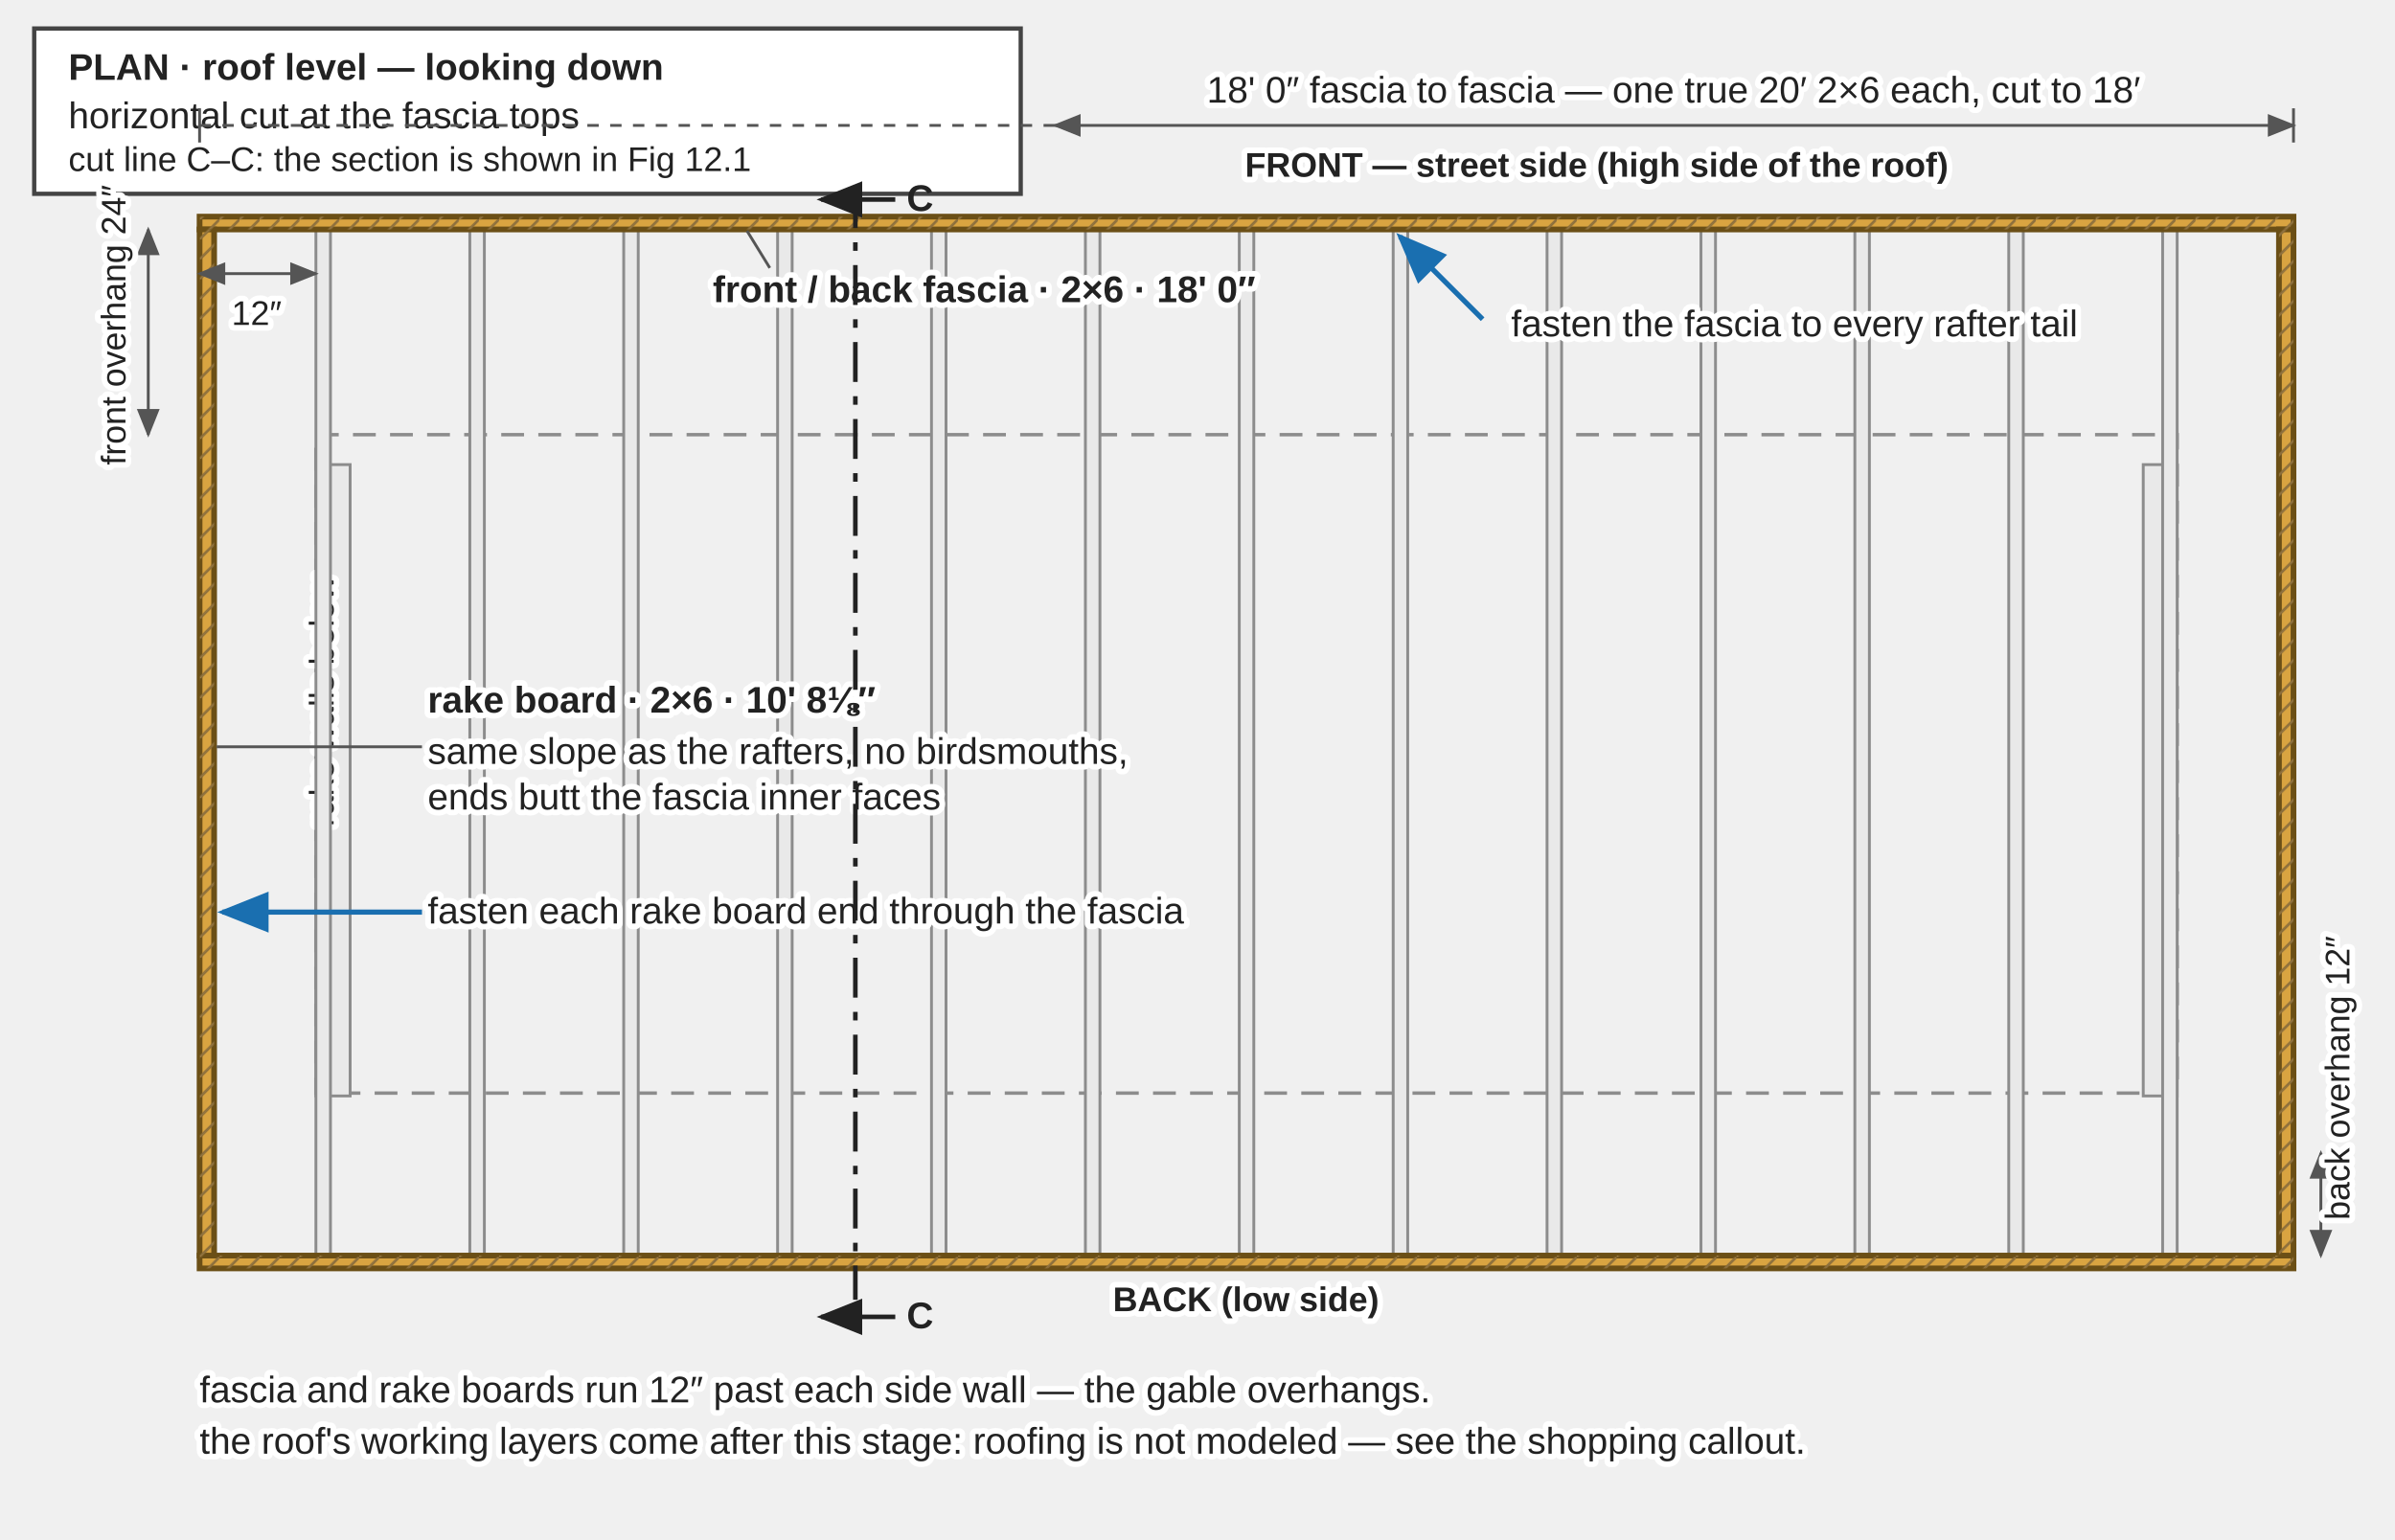
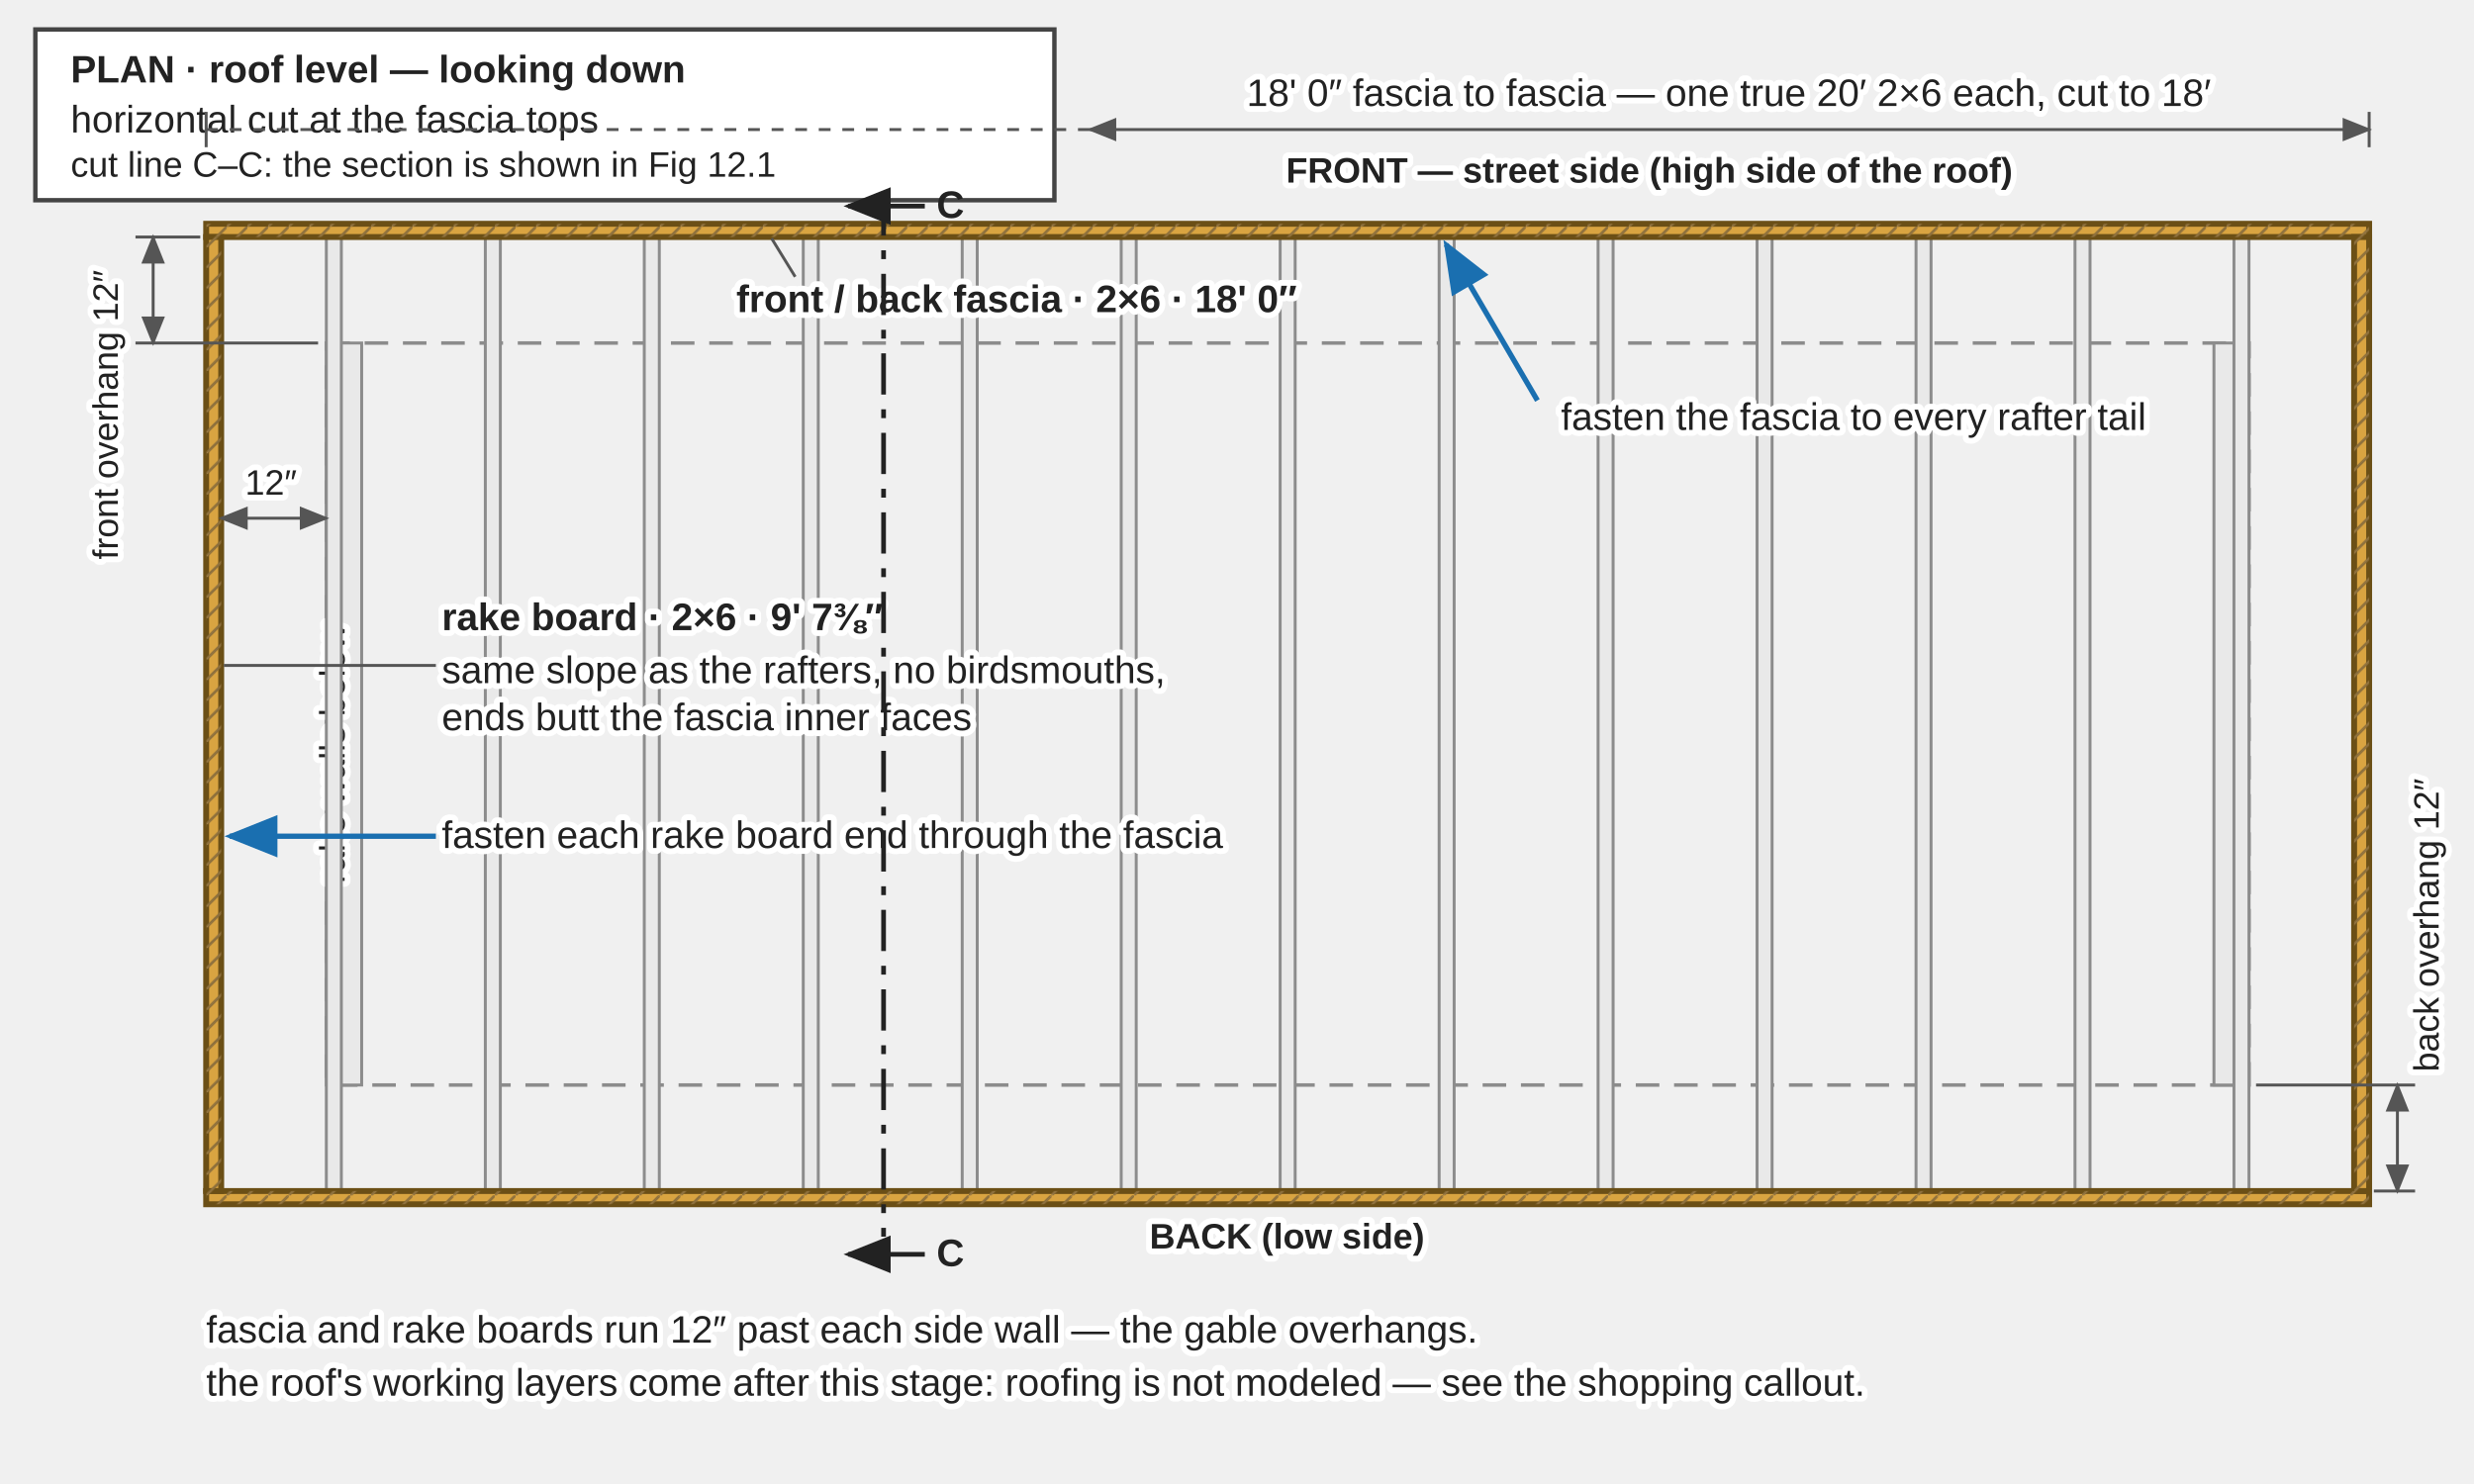
- <svg xmlns="http://www.w3.org/2000/svg" viewBox="0 0 840 540" width="210mm" font-family="Arial, Helvetica, sans-serif">
+ <svg xmlns="http://www.w3.org/2000/svg" viewBox="0 0 840 504" width="210mm" font-family="Arial, Helvetica, sans-serif">
  <defs>
    <marker id="dimA" markerWidth="10" markerHeight="8" refX="9" refY="4" orient="auto">
      <path d="M0,0 L10,4 L0,8" fill="#555" />
    </marker>
    <marker id="dimAs" markerWidth="10" markerHeight="8" refX="1" refY="4" orient="auto">
      <path d="M10,0 L0,4 L10,8" fill="#555" />
    </marker>
    <marker id="attA" markerWidth="10" markerHeight="8" refX="9" refY="4" orient="auto">
      <path d="M0,0 L10,4 L0,8" fill="#1a6fb0" />
    </marker>
    <marker id="secA" markerWidth="10" markerHeight="8" refX="9" refY="4" orient="auto">
      <path d="M0,0 L10,4 L0,8" fill="#222" />
    </marker>
    <pattern id="h12" patternUnits="userSpaceOnUse" width="7" height="7">
      <path d="M0,7 L7,0" stroke="#8a6d3b" stroke-width="0.9" />
    </pattern>
    <style>
      text { fill:#222; }
      .lbl { font-size:13px; }
      .lblb { font-size:13px; font-weight:bold; }
      .small { font-size:12px; }
    </style>
  </defs>
  <rect x="12" y="10" width="346" height="58" fill="#ffffff" stroke="#444" stroke-width="1.5" />
  <text x="24" y="28" class="lblb">PLAN · roof level — looking down</text>
  <text x="24" y="45" class="lbl">horizontal cut at the fascia tops</text>
  <text x="24" y="60" class="small">cut line C–C: the section is shown in Fig 12.1</text>
  <line x1="70" y1="44" x2="370" y2="44" stroke="#555" stroke-width="1" stroke-dasharray="4,4" />
  <line x1="370" y1="44" x2="804.4" y2="44" stroke="#555" stroke-width="1" marker-start="url(#dimAs)" marker-end="url(#dimA)" />
  <line x1="70" y1="38" x2="70" y2="50" stroke="#555" stroke-width="1" />
  <line x1="804.4" y1="38" x2="804.4" y2="50" stroke="#555" stroke-width="1" />
  <text x="587" y="36" class="lbl" fill="#ffffff" stroke="#ffffff" stroke-width="4" stroke-linejoin="round" text-anchor="middle">18' 0″ fascia to fascia — one true 20′ 2×6 each, cut to 18′</text>
  <text x="587" y="36" class="lbl" text-anchor="middle">18' 0″ fascia to fascia — one true 20′ 2×6 each, cut to 18′</text>
  <text x="560" y="62" class="small" fill="#ffffff" stroke="#ffffff" stroke-width="4" stroke-linejoin="round" text-anchor="middle" font-weight="bold">FRONT — street side (high side of the roof)</text>
  <text x="560" y="62" class="small" text-anchor="middle" font-weight="bold">FRONT — street side (high side of the roof)</text>
-   <rect x="110.8" y="152.5" width="652.8" height="231" fill="none" stroke="#8c8c8c" stroke-width="1.2" stroke-dasharray="8,5" />
+   <rect x="110.8" y="116.5" width="652.8" height="252" fill="none" stroke="#8c8c8c" stroke-width="1.2" stroke-dasharray="8,5" />
  <g fill="#e9e9e9" stroke="#8c8c8c" stroke-width="1">
-     <rect x="110.8" y="163" width="12" height="221.5" />
-     <rect x="751.7" y="163" width="11.9" height="221.5" />
+     <rect x="110.8" y="116.5" width="12" height="252" />
+     <rect x="751.7" y="116.5" width="11.9" height="252" />
  </g>
-   <text x="117" y="290" class="small" fill="#ffffff" stroke="#ffffff" stroke-width="4" stroke-linejoin="round" transform="rotate(-90 117 290)">rake walls below</text>
-   <text x="117" y="290" class="small" transform="rotate(-90 117 290)">rake walls below</text>
+   <text x="117" y="300" class="small" fill="#ffffff" stroke="#ffffff" stroke-width="4" stroke-linejoin="round" transform="rotate(-90 117 300)">rake walls below</text>
+   <text x="117" y="300" class="small" transform="rotate(-90 117 300)">rake walls below</text>
  <g fill="#e9e9e9" stroke="#8c8c8c" stroke-width="1">
-     <rect x="110.8" y="80.5" width="5.1" height="360" />
-     <rect x="164.78" y="80.5" width="5.1" height="360" />
-     <rect x="218.75" y="80.5" width="5.1" height="360" />
-     <rect x="272.73" y="80.5" width="5.1" height="360" />
-     <rect x="326.7" y="80.5" width="5.1" height="360" />
-     <rect x="380.68" y="80.5" width="5.1" height="360" />
-     <rect x="434.65" y="80.5" width="5.1" height="360" />
-     <rect x="488.63" y="80.5" width="5.1" height="360" />
-     <rect x="542.6" y="80.5" width="5.1" height="360" />
-     <rect x="596.58" y="80.5" width="5.1" height="360" />
-     <rect x="650.55" y="80.5" width="5.1" height="360" />
-     <rect x="704.53" y="80.5" width="5.1" height="360" />
-     <rect x="758.5" y="80.5" width="5.1" height="360" />
+     <rect x="110.8" y="80.5" width="5.1" height="324" />
+     <rect x="164.78" y="80.5" width="5.1" height="324" />
+     <rect x="218.75" y="80.5" width="5.1" height="324" />
+     <rect x="272.73" y="80.5" width="5.1" height="324" />
+     <rect x="326.7" y="80.5" width="5.1" height="324" />
+     <rect x="380.68" y="80.5" width="5.1" height="324" />
+     <rect x="434.65" y="80.5" width="5.1" height="324" />
+     <rect x="488.63" y="80.5" width="5.1" height="324" />
+     <rect x="542.6" y="80.5" width="5.1" height="324" />
+     <rect x="596.58" y="80.5" width="5.1" height="324" />
+     <rect x="650.55" y="80.5" width="5.1" height="324" />
+     <rect x="704.53" y="80.5" width="5.1" height="324" />
+     <rect x="758.5" y="80.5" width="5.1" height="324" />
  </g>
  <g stroke="#6b4f16" stroke-width="2">
    <rect x="70" y="76" width="734.4" height="4.5" fill="#d9a441" />
-     <rect x="70" y="440.5" width="734.4" height="4.5" fill="#d9a441" />
-     <rect x="70" y="80.5" width="5.1" height="360" fill="#d9a441" />
-     <rect x="799.3" y="80.5" width="5.1" height="360" fill="#d9a441" />
+     <rect x="70" y="404.5" width="734.4" height="4.5" fill="#d9a441" />
+     <rect x="70" y="80.5" width="5.1" height="324" fill="#d9a441" />
+     <rect x="799.3" y="80.5" width="5.1" height="324" fill="#d9a441" />
  </g>
  <g fill="url(#h12)" stroke="none">
    <rect x="70" y="76" width="734.4" height="4.5" />
-     <rect x="70" y="440.5" width="734.4" height="4.5" />
-     <rect x="70" y="80.5" width="5.1" height="360" />
-     <rect x="799.3" y="80.5" width="5.1" height="360" />
+     <rect x="70" y="404.5" width="734.4" height="4.5" />
+     <rect x="70" y="80.5" width="5.1" height="324" />
+     <rect x="799.3" y="80.5" width="5.1" height="324" />
  </g>
  <text x="250" y="106" class="lblb" fill="#ffffff" stroke="#ffffff" stroke-width="4" stroke-linejoin="round">front / back fascia · 2×6 · 18' 0″</text>
  <text x="250" y="106" class="lblb">front / back fascia · 2×6 · 18' 0″</text>
  <line x1="270" y1="94" x2="262" y2="81" stroke="#555" stroke-width="1" />
-   <text x="150" y="250" class="lblb" fill="#ffffff" stroke="#ffffff" stroke-width="4" stroke-linejoin="round">rake board · 2×6 · 10' 8⅛″</text>
-   <text x="150" y="250" class="lblb">rake board · 2×6 · 10' 8⅛″</text>
-   <text x="150" y="268" class="lbl" fill="#ffffff" stroke="#ffffff" stroke-width="4" stroke-linejoin="round">same slope as the rafters, no birdsmouths,</text>
-   <text x="150" y="268" class="lbl">same slope as the rafters, no birdsmouths,</text>
-   <text x="150" y="284" class="lbl" fill="#ffffff" stroke="#ffffff" stroke-width="4" stroke-linejoin="round">ends butt the fascia inner faces</text>
-   <text x="150" y="284" class="lbl">ends butt the fascia inner faces</text>
-   <line x1="148" y1="262" x2="76" y2="262" stroke="#555" stroke-width="1" />
-   <line x1="520" y1="112" x2="491" y2="83" stroke="#1a6fb0" stroke-width="1.8" marker-end="url(#attA)" />
-   <text x="530" y="118" class="lbl" fill="#ffffff" stroke="#ffffff" stroke-width="4" stroke-linejoin="round">fasten the fascia to every rafter tail</text>
-   <text x="530" y="118" class="lbl" fill="#1a6fb0">fasten the fascia to every rafter tail</text>
-   <line x1="148" y1="320" x2="78" y2="320" stroke="#1a6fb0" stroke-width="1.8" marker-end="url(#attA)" />
-   <text x="150" y="324" class="lbl" fill="#ffffff" stroke="#ffffff" stroke-width="4" stroke-linejoin="round">fasten each rake board end through the fascia</text>
-   <text x="150" y="324" class="lbl" fill="#1a6fb0">fasten each rake board end through the fascia</text>
-   <line x1="70" y1="96" x2="110.8" y2="96" stroke="#555" stroke-width="1" marker-start="url(#dimAs)" marker-end="url(#dimA)" />
-   <text x="90" y="114" class="small" fill="#ffffff" stroke="#ffffff" stroke-width="4" stroke-linejoin="round" text-anchor="middle">12″</text>
-   <text x="90" y="114" class="small" text-anchor="middle">12″</text>
-   <line x1="52" y1="152.5" x2="52" y2="80.5" stroke="#555" stroke-width="1" marker-start="url(#dimAs)" marker-end="url(#dimA)" />
-   <text x="44" y="114" class="small" fill="#ffffff" stroke="#ffffff" stroke-width="4" stroke-linejoin="round" text-anchor="middle" transform="rotate(-90 44 114)">front overhang 24″</text>
-   <text x="44" y="114" class="small" text-anchor="middle" transform="rotate(-90 44 114)">front overhang 24″</text>
-   <line x1="814" y1="404.5" x2="814" y2="440.5" stroke="#555" stroke-width="1" marker-start="url(#dimAs)" marker-end="url(#dimA)" />
-   <text x="824" y="428" class="small" fill="#ffffff" stroke="#ffffff" stroke-width="4" stroke-linejoin="round" transform="rotate(-90 824 428)">back overhang 12″</text>
-   <text x="824" y="428" class="small" transform="rotate(-90 824 428)">back overhang 12″</text>
-   <line x1="300" y1="66" x2="300" y2="456" stroke="#222" stroke-width="1.6" stroke-dasharray="14,5,3,5" />
+   <text x="150" y="214" class="lblb" fill="#ffffff" stroke="#ffffff" stroke-width="4" stroke-linejoin="round">rake board · 2×6 · 9' 7⅜″</text>
+   <text x="150" y="214" class="lblb">rake board · 2×6 · 9' 7⅜″</text>
+   <text x="150" y="232" class="lbl" fill="#ffffff" stroke="#ffffff" stroke-width="4" stroke-linejoin="round">same slope as the rafters, no birdsmouths,</text>
+   <text x="150" y="232" class="lbl">same slope as the rafters, no birdsmouths,</text>
+   <text x="150" y="248" class="lbl" fill="#ffffff" stroke="#ffffff" stroke-width="4" stroke-linejoin="round">ends butt the fascia inner faces</text>
+   <text x="150" y="248" class="lbl">ends butt the fascia inner faces</text>
+   <line x1="148" y1="226" x2="76" y2="226" stroke="#555" stroke-width="1" />
+   <line x1="522" y1="136" x2="491" y2="83" stroke="#1a6fb0" stroke-width="1.8" marker-end="url(#attA)" />
+   <text x="530" y="146" class="lbl" fill="#ffffff" stroke="#ffffff" stroke-width="4" stroke-linejoin="round">fasten the fascia to every rafter tail</text>
+   <text x="530" y="146" class="lbl" fill="#1a6fb0">fasten the fascia to every rafter tail</text>
+   <line x1="148" y1="284" x2="78" y2="284" stroke="#1a6fb0" stroke-width="1.8" marker-end="url(#attA)" />
+   <text x="150" y="288" class="lbl" fill="#ffffff" stroke="#ffffff" stroke-width="4" stroke-linejoin="round">fasten each rake board end through the fascia</text>
+   <text x="150" y="288" class="lbl" fill="#1a6fb0">fasten each rake board end through the fascia</text>
+   <line x1="75.1" y1="176" x2="110.8" y2="176" stroke="#555" stroke-width="1" marker-start="url(#dimAs)" marker-end="url(#dimA)" />
+   <text x="92" y="168" class="small" fill="#ffffff" stroke="#ffffff" stroke-width="4" stroke-linejoin="round" text-anchor="middle">12″</text>
+   <text x="92" y="168" class="small" text-anchor="middle">12″</text>
+   <line x1="52" y1="116.5" x2="52" y2="80.5" stroke="#555" stroke-width="1" marker-start="url(#dimAs)" marker-end="url(#dimA)" />
+   <text x="40" y="190" class="small" fill="#ffffff" stroke="#ffffff" stroke-width="4" stroke-linejoin="round" transform="rotate(-90 40 190)">front overhang 12″</text>
+   <text x="40" y="190" class="small" transform="rotate(-90 40 190)">front overhang 12″</text>
+   <line x1="814" y1="368.5" x2="814" y2="404.5" stroke="#555" stroke-width="1" marker-start="url(#dimAs)" marker-end="url(#dimA)" />
+   <text x="828" y="364" class="small" fill="#ffffff" stroke="#ffffff" stroke-width="4" stroke-linejoin="round" transform="rotate(-90 828 364)">back overhang 12″</text>
+   <text x="828" y="364" class="small" transform="rotate(-90 828 364)">back overhang 12″</text>
+   <line x1="46" y1="116.5" x2="108" y2="116.5" stroke="#555" stroke-width="1" />
+   <line x1="46" y1="80.5" x2="68" y2="80.5" stroke="#555" stroke-width="1" />
+   <line x1="766" y1="368.5" x2="820" y2="368.5" stroke="#555" stroke-width="1" />
+   <line x1="806" y1="404.5" x2="820" y2="404.5" stroke="#555" stroke-width="1" />
+   <line x1="300" y1="66" x2="300" y2="420" stroke="#222" stroke-width="1.6" stroke-dasharray="14,5,3,5" />
  <line x1="314" y1="70" x2="288" y2="70" stroke="#222" stroke-width="1.6" marker-end="url(#secA)" />
  <text x="318" y="74" class="lblb">C</text>
-   <line x1="314" y1="462" x2="288" y2="462" stroke="#222" stroke-width="1.6" marker-end="url(#secA)" />
-   <text x="318" y="466" class="lblb">C</text>
-   <text x="437" y="460" class="small" fill="#ffffff" stroke="#ffffff" stroke-width="4" stroke-linejoin="round" text-anchor="middle" font-weight="bold">BACK (low side)</text>
-   <text x="437" y="460" class="small" text-anchor="middle" font-weight="bold">BACK (low side)</text>
-   <text x="70" y="492" class="lbl" fill="#ffffff" stroke="#ffffff" stroke-width="4" stroke-linejoin="round">fascia and rake boards run 12″ past each side wall — the gable overhangs.</text>
-   <text x="70" y="492" class="lbl">fascia and rake boards run 12″ past each side wall — the gable overhangs.</text>
-   <text x="70" y="510" class="lbl" fill="#ffffff" stroke="#ffffff" stroke-width="4" stroke-linejoin="round">the roof's working layers come after this stage: roofing is not modeled — see the shopping callout.</text>
-   <text x="70" y="510" class="lbl">the roof's working layers come after this stage: roofing is not modeled — see the shopping callout.</text>
+   <line x1="314" y1="426" x2="288" y2="426" stroke="#222" stroke-width="1.6" marker-end="url(#secA)" />
+   <text x="318" y="430" class="lblb">C</text>
+   <text x="437" y="424" class="small" fill="#ffffff" stroke="#ffffff" stroke-width="4" stroke-linejoin="round" text-anchor="middle" font-weight="bold">BACK (low side)</text>
+   <text x="437" y="424" class="small" text-anchor="middle" font-weight="bold">BACK (low side)</text>
+   <text x="70" y="456" class="lbl" fill="#ffffff" stroke="#ffffff" stroke-width="4" stroke-linejoin="round">fascia and rake boards run 12″ past each side wall — the gable overhangs.</text>
+   <text x="70" y="456" class="lbl">fascia and rake boards run 12″ past each side wall — the gable overhangs.</text>
+   <text x="70" y="474" class="lbl" fill="#ffffff" stroke="#ffffff" stroke-width="4" stroke-linejoin="round">the roof's working layers come after this stage: roofing is not modeled — see the shopping callout.</text>
+   <text x="70" y="474" class="lbl">the roof's working layers come after this stage: roofing is not modeled — see the shopping callout.</text>
</svg>
